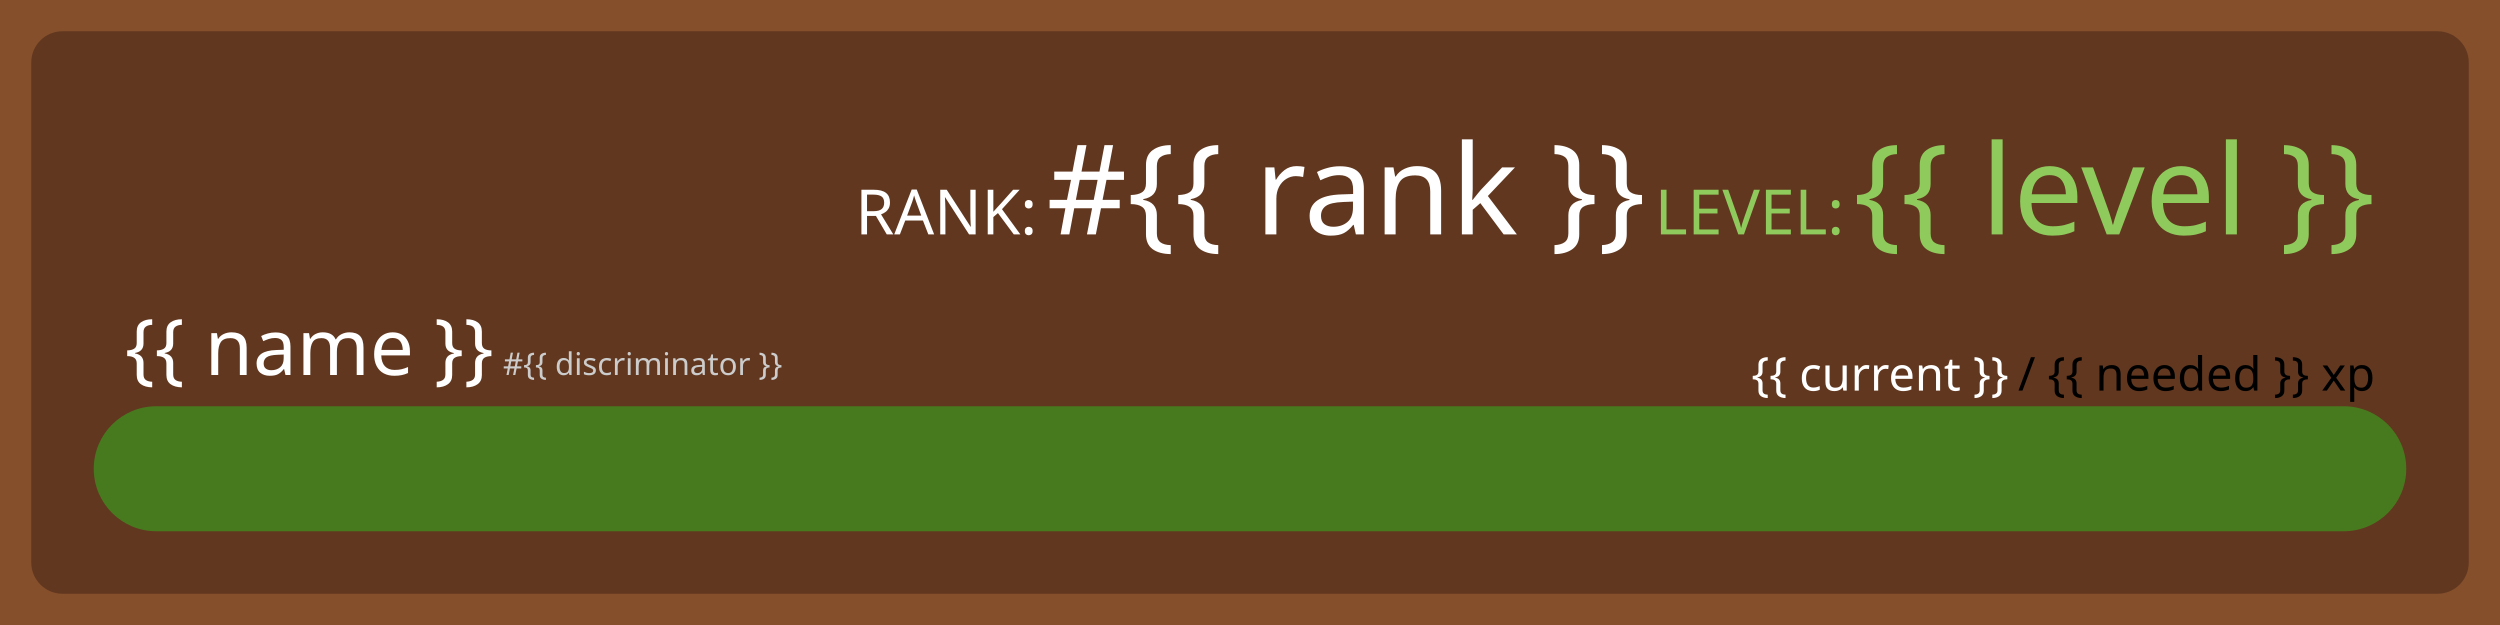
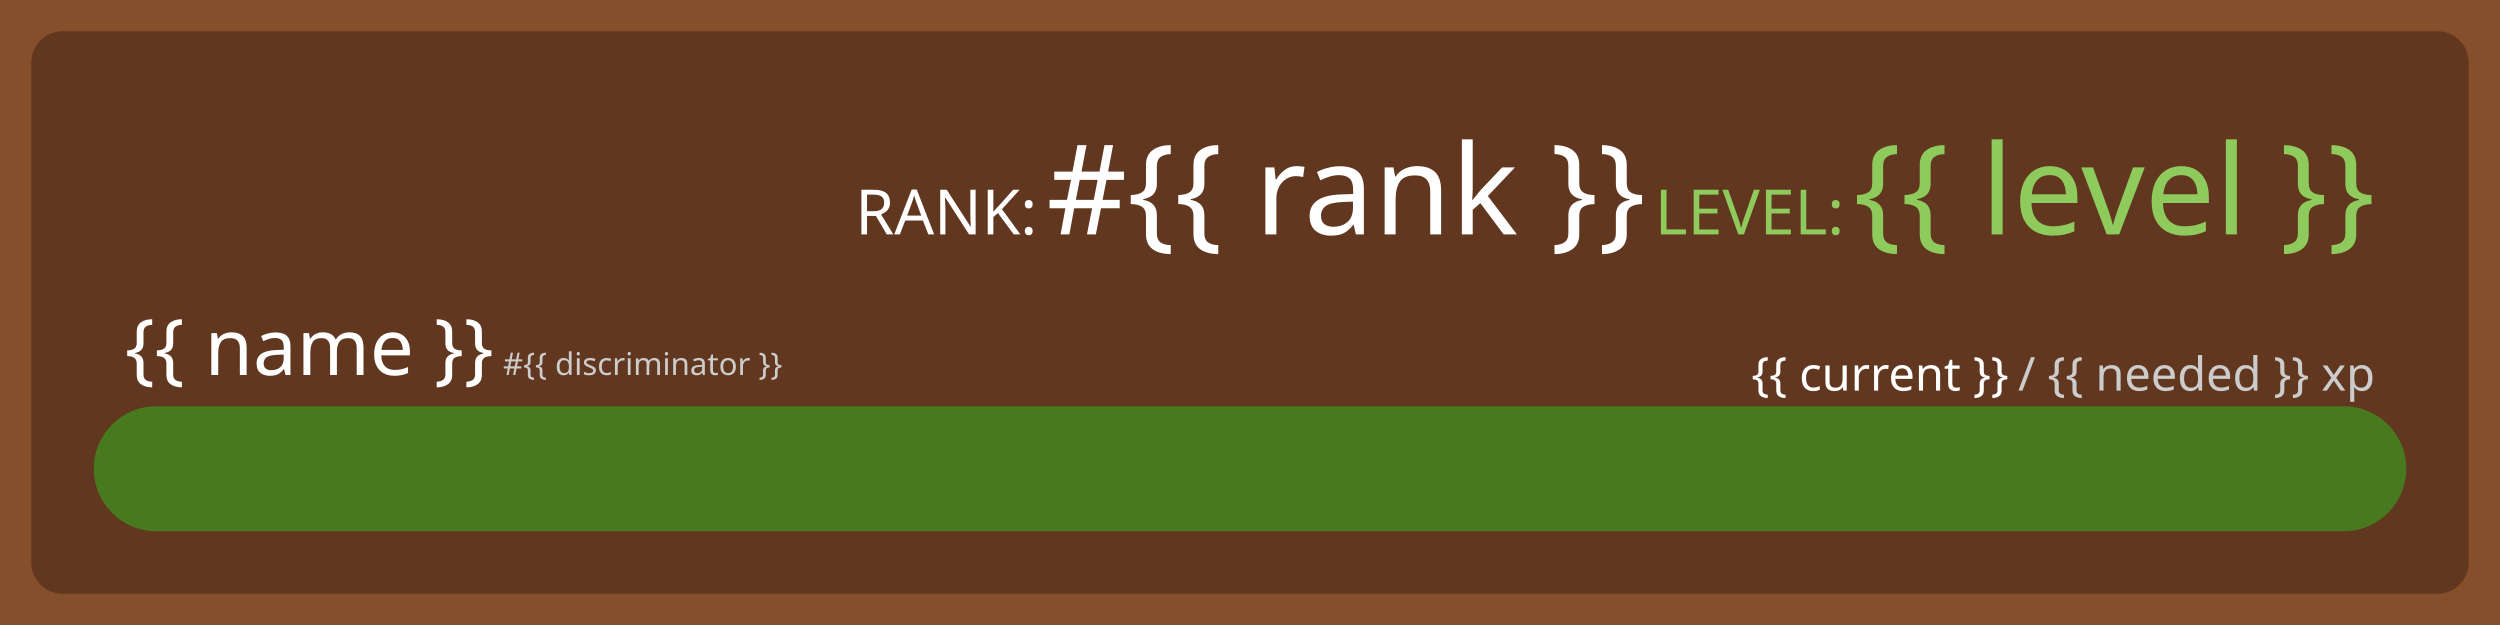
<svg xmlns="http://www.w3.org/2000/svg" version="1.1" width="800" height="200">
  <style>
    .name {
      font-family: Mojang;
      font-size: 25px;
      fill: #FFFFFF;
    }
    .discriminator {
      font-family: Mojang;
      font-size: 10px;
      fill: #CCCCCC;
    }
    .stat {
      font-family: Mojang;
      font-size: 40px;
    }
    .stat-name {
      font-family: Mojang;
      font-size: 20px;
    }
    .rank {
      fill: #FFFFFF;
    }
    .level {
      fill: #8FCA5C;
    }
    .needed {
      font-family: Mojang;
-       font-size: 15px; oh
+       font-size: 15px;
      fill: #CCCCCC;
    }
    .current {
      font-family: Mojang;
      font-size: 15px;
      fill: #FFFFFF;
    }
  </style>
  <rect width="800" height="200" fill="#854F2B" />
  <rect width="780" height="180" x="10" y="10" rx="10" ry="10" fill="#61371F" />
  <rect width="740" height="40" x="30" y="130" rx="20" ry="20" fill="#477A1E" />
  <rect width="{{ width }}" height="40" x="30" y="130" rx="20" ry="20" fill="#8fCA5C" />
  <text x="760" y="75" text-anchor="end">
    <tspan class="stat-name rank">RANK:</tspan>
    <tspan class="stat rank"> #{{ rank }}  </tspan>
    <tspan class="stat-name level">LEVEL:</tspan>
    <tspan class="stat level"> {{ level }}</tspan>
  </text>
  <text x="760" y="125" text-anchor="end">
    <tspan class="current">{{ current }}</tspan>
    <tspan class="needed"> / {{ needed }} xp</tspan>
  </text>
  <text x="40" y="120">
    <tspan class="name">{{ name }}</tspan>
    <tspan class="discriminator">#{{ discriminator }}</tspan>
  </text>
</svg>
